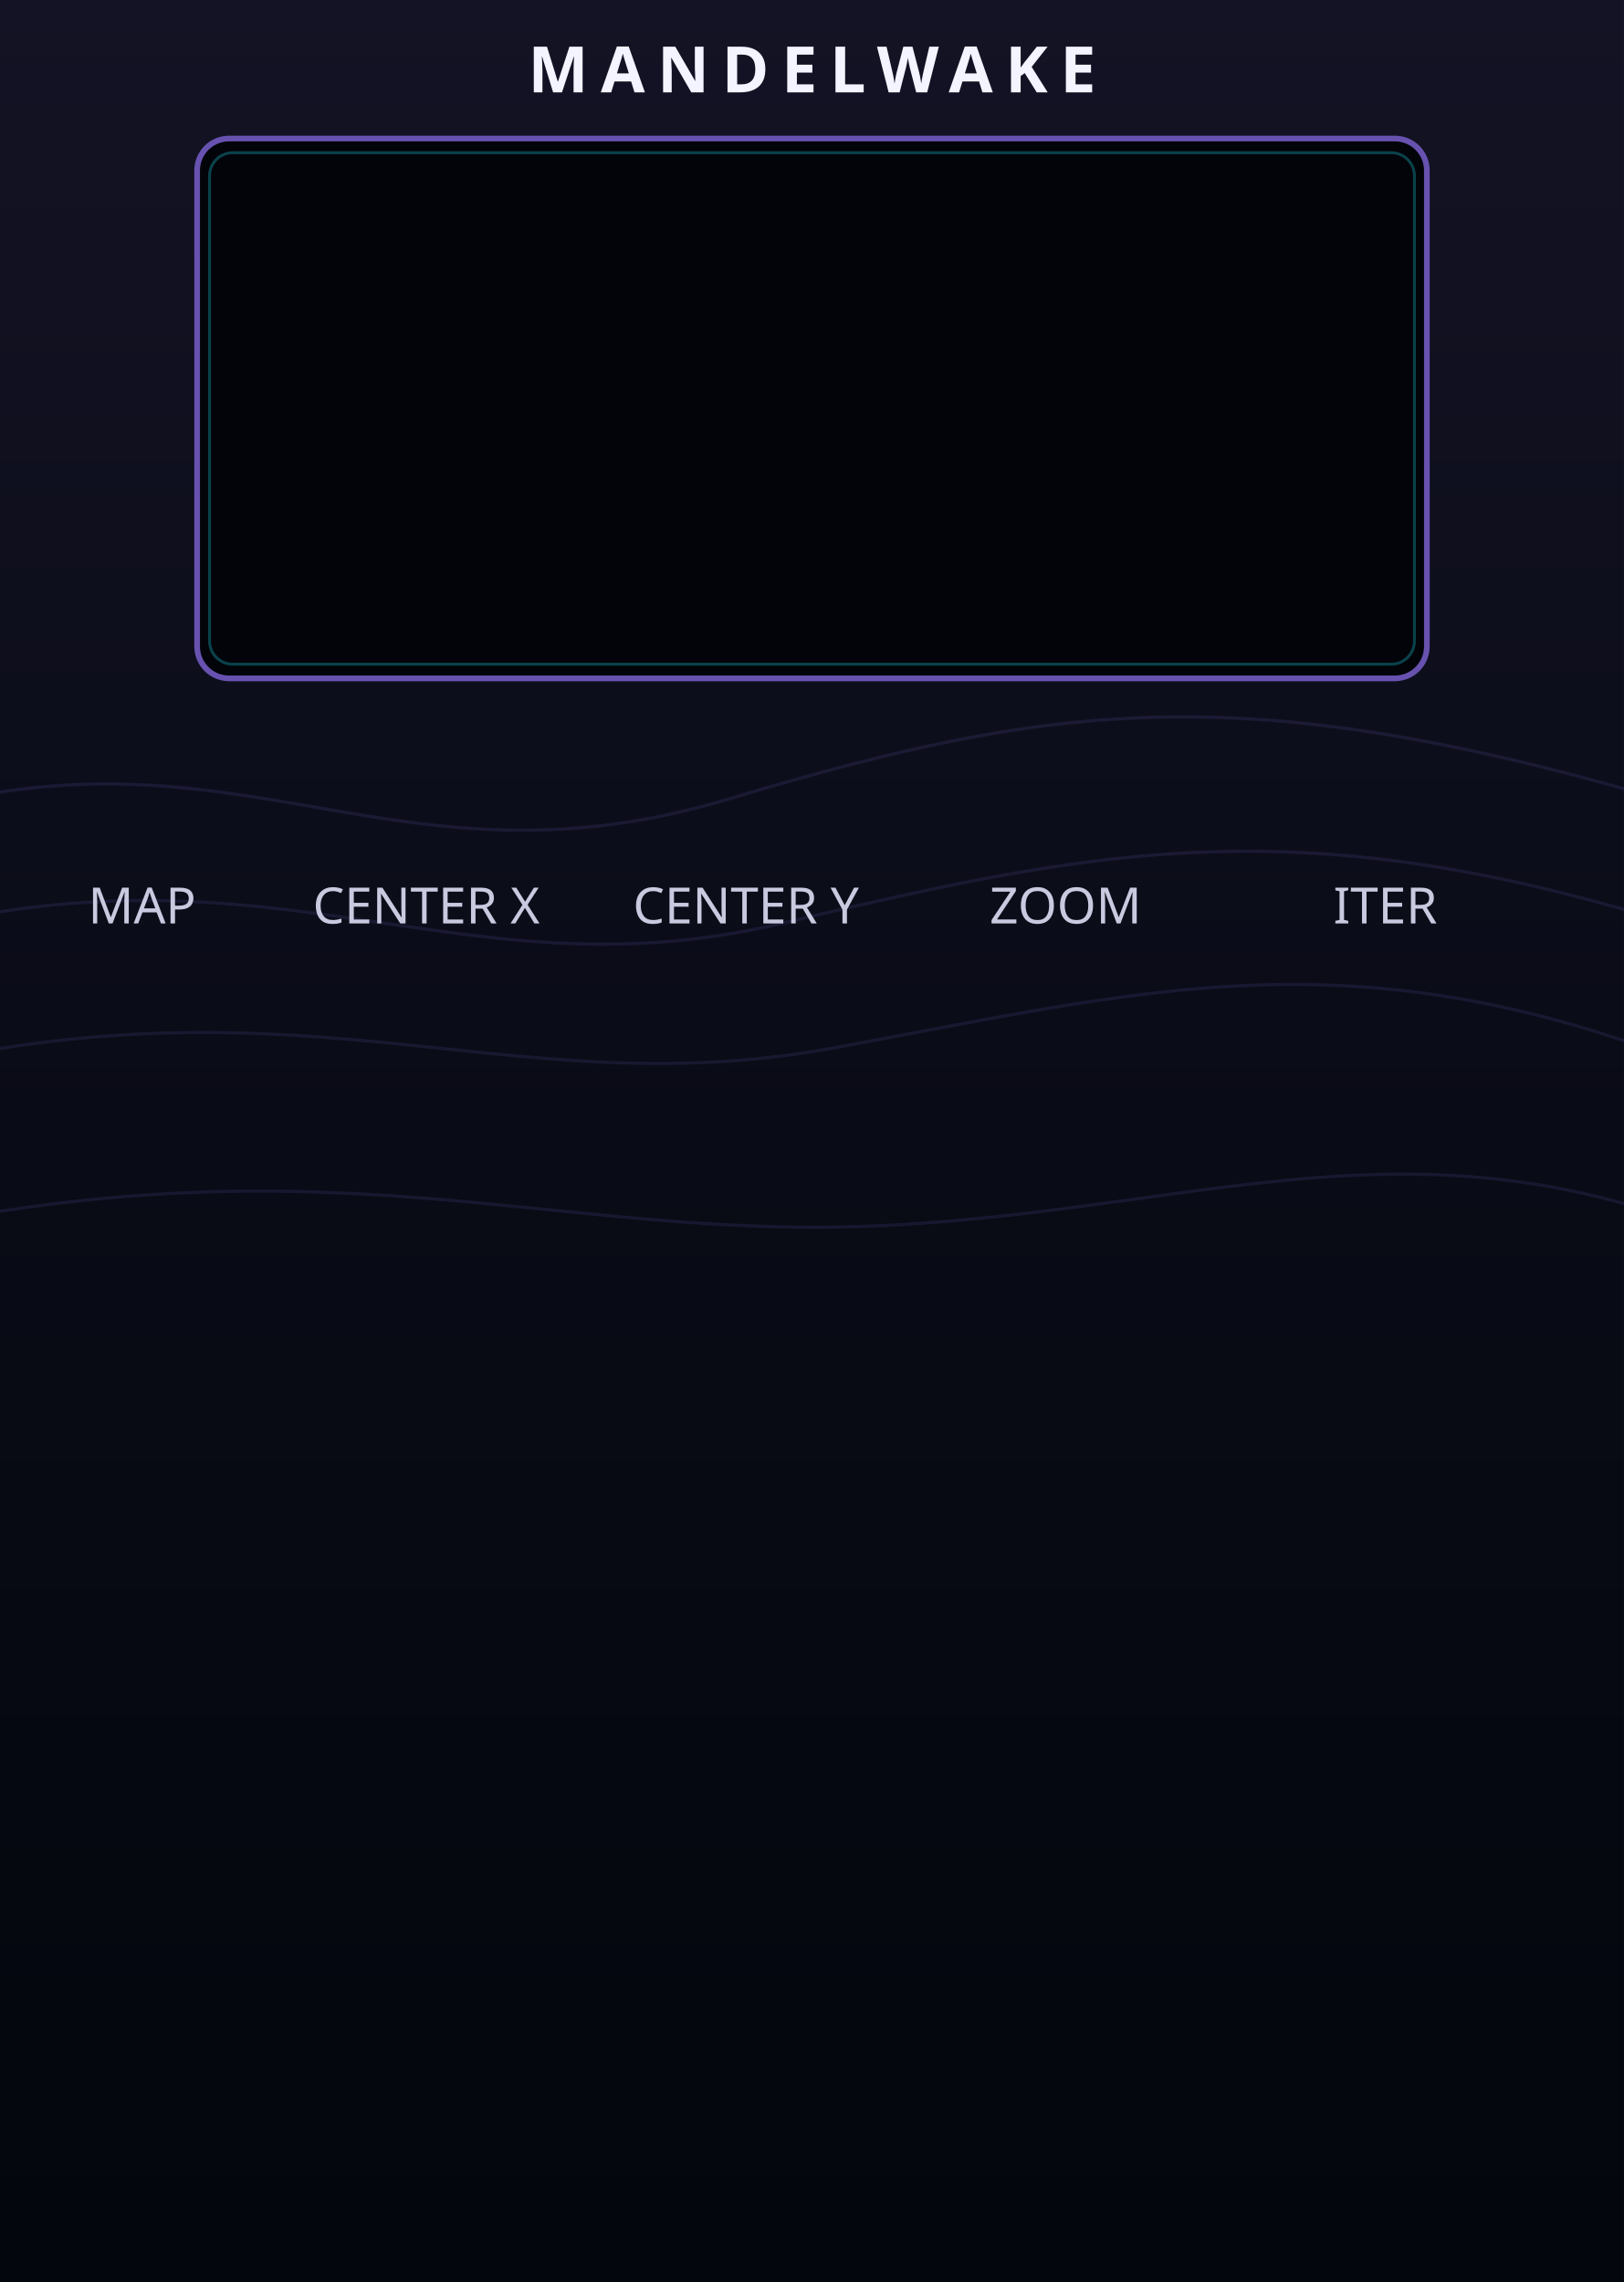
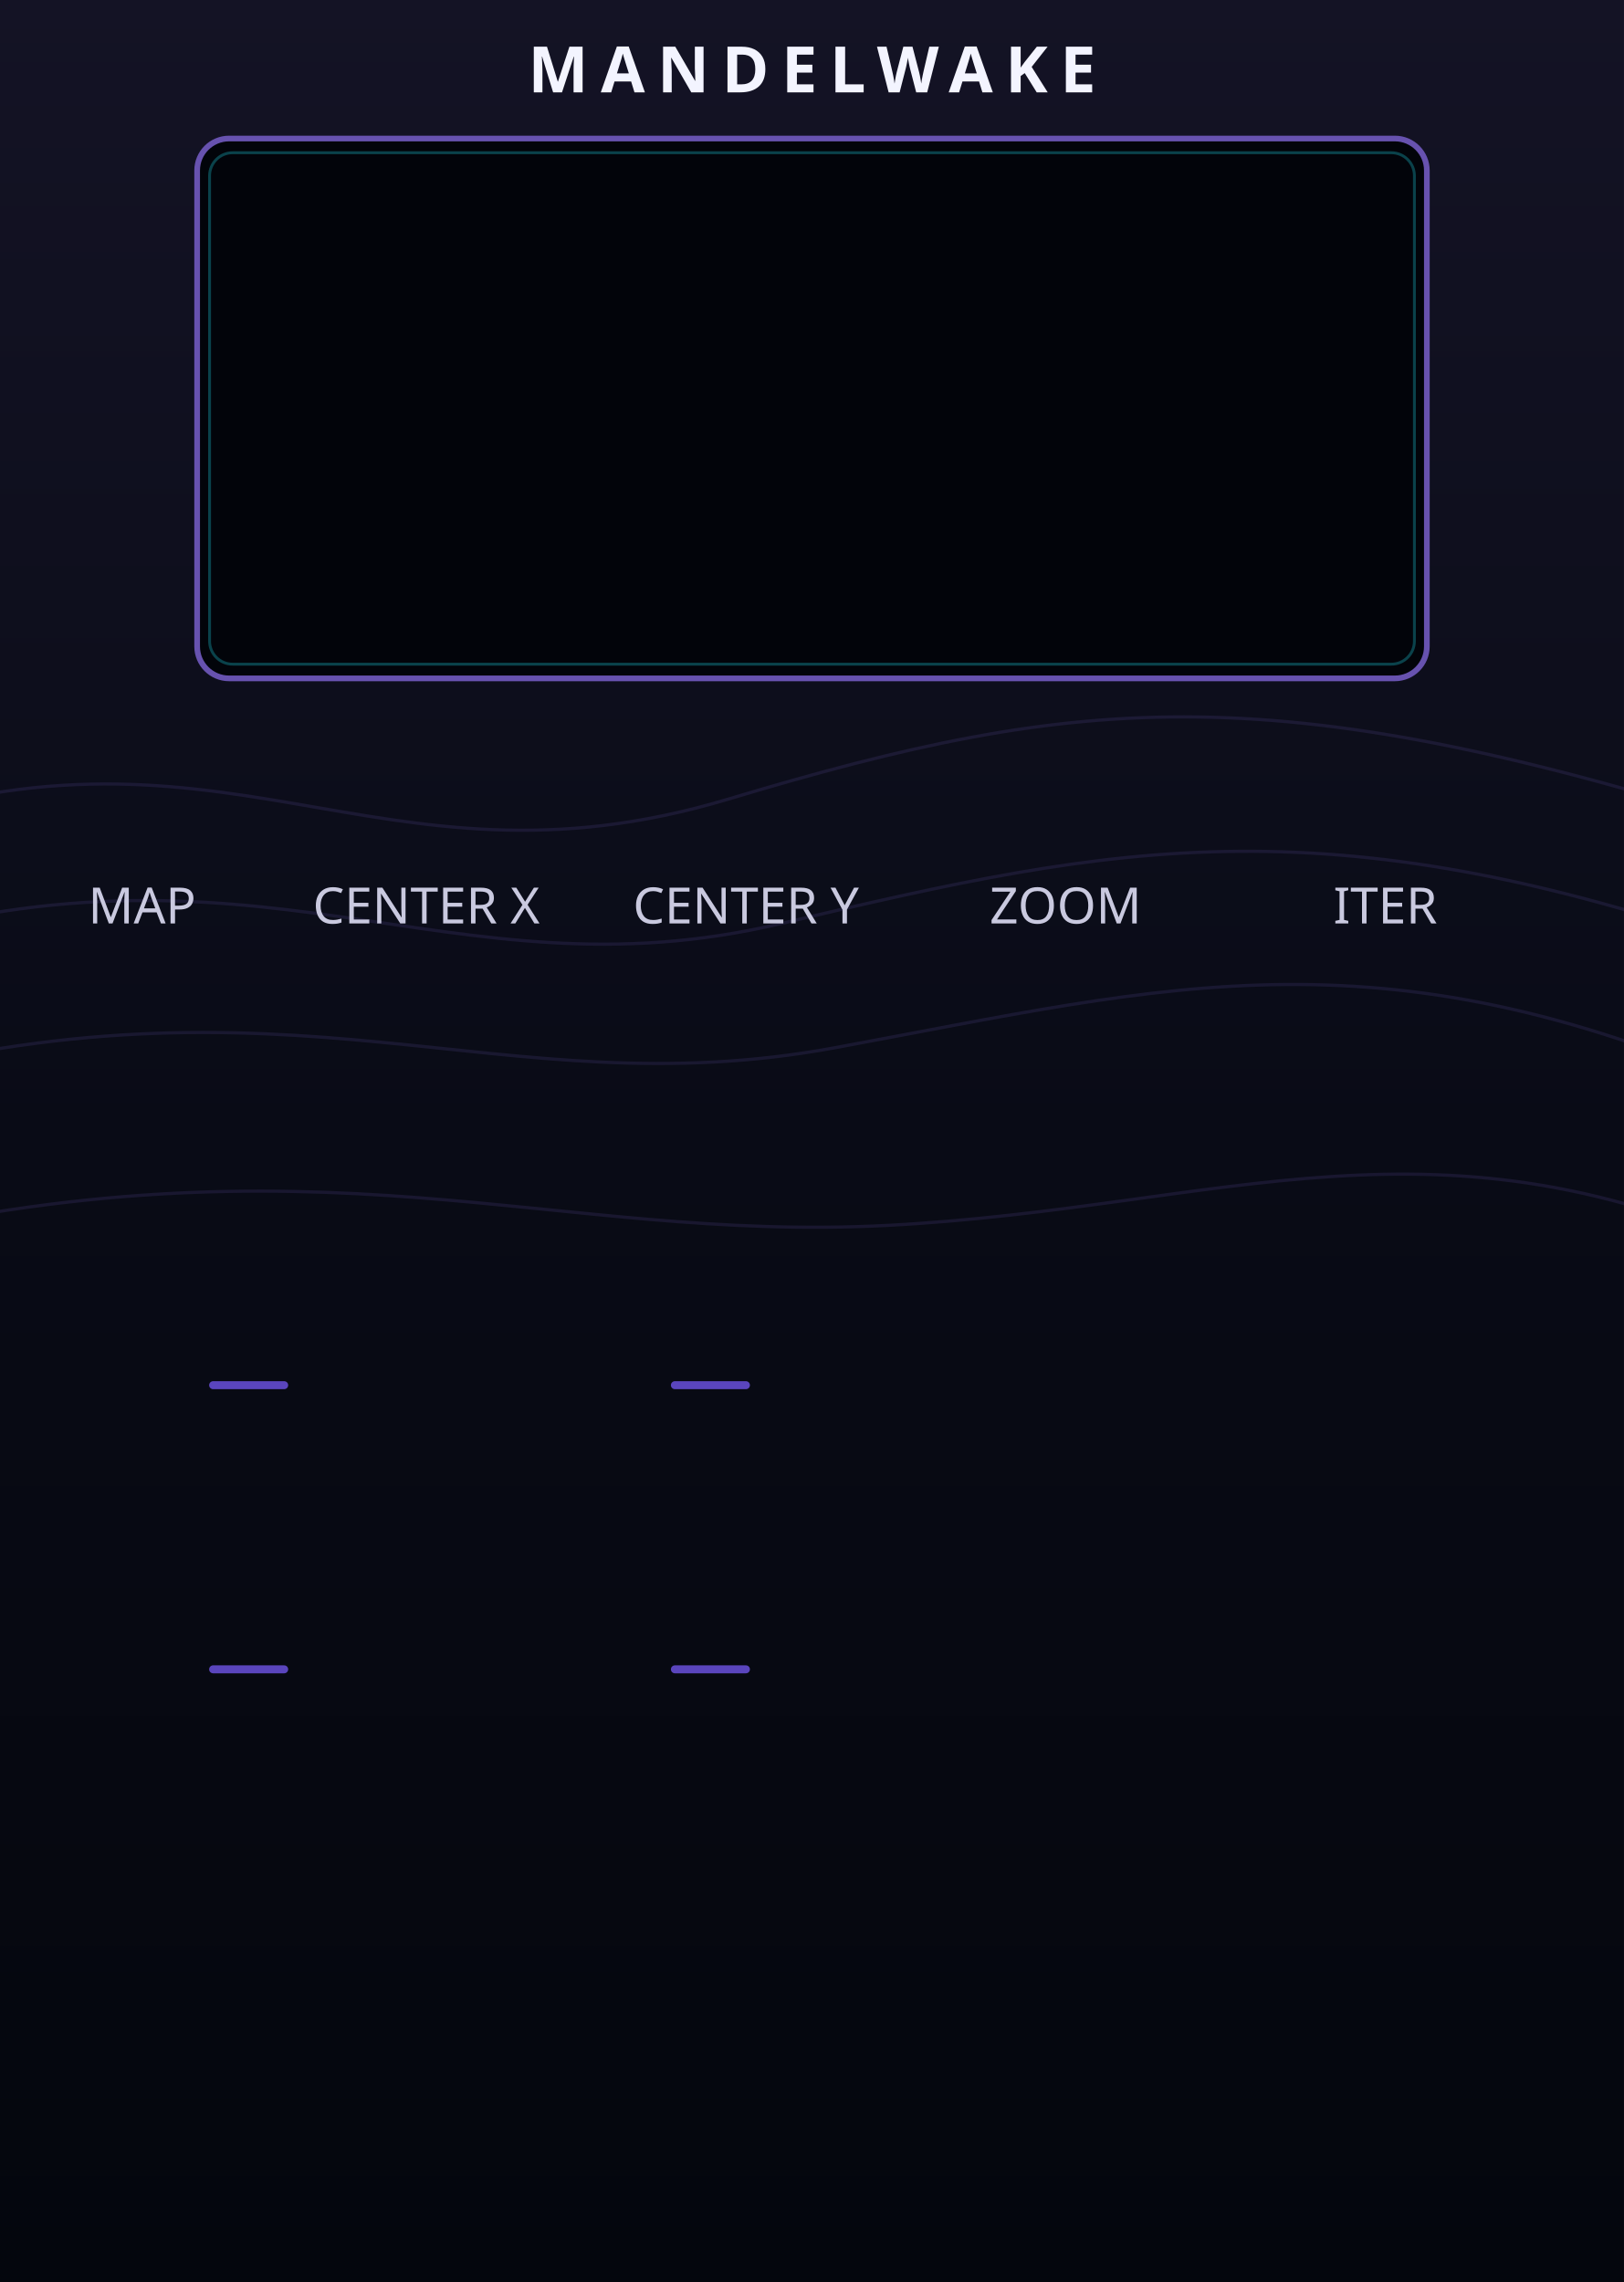
<svg xmlns="http://www.w3.org/2000/svg" width="91.44mm" height="128.5mm" viewBox="0 0 9144 12850">
  <defs>
    <linearGradient id="sourcePanel" x1="0" y1="0" x2="0" y2="1">
      <stop offset="0" stop-color="#141325" />
      <stop offset=".5" stop-color="#090b16" />
      <stop offset="1" stop-color="#04060d" />
    </linearGradient>
  </defs>
  <rect width="9144" height="12850" fill="url(#sourcePanel)" />
  <g fill="none" stroke="#6e5bb5" stroke-opacity=".16" stroke-width="18">
    <path d="M-900 4700 C1250 3900 2100 5100 4100 4500 S7200 3800 10000 4700" />
    <path d="M-900 5350 C1450 4600 2500 5650 4400 5200 S7500 4500 10000 5400" />
    <path d="M-900 6100 C1650 5400 2800 6250 4700 5900 S7800 5200 10000 6200" />
    <path d="M-900 7000 C1800 6350 3100 7000 5000 6900 S8100 6200 10000 7100" />
+   </g>
+   <g id="CV_PAIR_LINKS" fill="none" stroke="#7a5cff" stroke-opacity=".72" stroke-width="45" stroke-linecap="round">
+     <path d="M1200 7800 H1600" />
+     <path d="M3800 7800 H4200" />
+     <path d="M1200 9400 H1600" />
+     <path d="M3800 9400 H4200" />
  </g>
  <rect x="1110" y="780" width="6924" height="3040" rx="180" fill="#02040a" stroke="#6752af" stroke-width="32" />
  <rect x="1180" y="860" width="6784" height="2880" rx="130" fill="none" stroke="#1fc6d5" stroke-opacity=".32" stroke-width="16" />
  <g fill="#f3f4ff" font-family="Rubik" text-anchor="middle">
    <text x="4572" y="520" font-size="360" font-weight="700" letter-spacing="70">MANDELWAKE</text>
    <g font-size="282.222" font-weight="400" fill="#c9c9df">
      <text x="800" y="5200">MAP</text>
      <text x="2400" y="5200">CENTER X</text>
      <text x="4200" y="5200">CENTER Y</text>
      <text x="6000" y="5200">ZOOM</text>
      <text x="7800" y="5200">ITER</text>
    </g>
  </g>
  <g id="components" opacity="0">
    <rect id="MANDELWAKE_DISPLAY" x="1172" y="850" width="6800" height="2900" rx="120" />
    <rect id="BRANDING_WAVE_LEFT_RASTER" x="120" y="170" width="780" height="520" />
    <rect id="BRANDING_WAVE_RIGHT_RASTER" x="8244" y="170" width="780" height="520" />
    <rect id="BRANDING_LEVIATHAN_LOGO_RASTER" x="2936.034" y="11843.102" width="3271.933" height="1224.054" />
    <circle id="MAP_PARAM" cx="800" cy="4500" r="20" />
    <circle id="CENTER_X_PARAM" cx="2400" cy="4500" r="20" />
    <circle id="CENTER_Y_PARAM" cx="4200" cy="4500" r="20" />
    <circle id="ZOOM_PARAM" cx="6000" cy="4500" r="20" />
    <circle id="ITERATIONS_PARAM" cx="7800" cy="4500" r="20" />
    <circle id="MUTATION_PARAM" cx="1700" cy="6150" r="20" />
    <circle id="SMOOTH_PARAM" cx="3600" cy="6150" r="20" />
    <circle id="RATE_PARAM" cx="5500" cy="6150" r="20" />
    <circle id="DENSITY_PARAM" cx="7400" cy="6150" r="20" />
-     <circle id="X_AMOUNT_PARAM" cx="1700" cy="7750" r="20" />
-     <circle id="Y_AMOUNT_PARAM" cx="3600" cy="7750" r="20" />
-     <circle id="ZOOM_AMOUNT_PARAM" cx="5500" cy="7750" r="20" />
-     <circle id="MUTATE_AMOUNT_PARAM" cx="7400" cy="7750" r="20" />
-     <circle id="RESEED_PARAM" cx="3900" cy="9600" r="20" />
-     <circle id="SEED_LOCK_PARAM" cx="5400" cy="9600" r="20" />
-     <circle id="CLOCK_INPUT" cx="800" cy="9600" r="20" />
-     <circle id="RESET_INPUT" cx="2000" cy="9600" r="20" />
-     <circle id="X_INPUT" cx="800" cy="10530" r="20" />
-     <circle id="Y_INPUT" cx="2000" cy="10530" r="20" />
-     <circle id="ZOOM_INPUT" cx="800" cy="11460" r="20" />
-     <circle id="MUTATE_INPUT" cx="2000" cy="11460" r="20" />
-     <circle id="SMOOTH_INPUT" cx="800" cy="12390" r="20" />
-     <circle id="RATE_INPUT" cx="2000" cy="12390" r="20" />
-     <circle id="X_OUTPUT" cx="7140" cy="9600" r="20" />
-     <circle id="Y_OUTPUT" cx="8340" cy="9600" r="20" />
-     <circle id="RADIUS_OUTPUT" cx="7140" cy="10530" r="20" />
-     <circle id="PHASE_OUTPUT" cx="8340" cy="10530" r="20" />
-     <circle id="GATE_OUTPUT" cx="7140" cy="11460" r="20" />
-     <circle id="ESCAPE_OUTPUT" cx="8340" cy="11460" r="20" />
-     <circle id="STEP_OUTPUT" cx="7140" cy="12390" r="20" />
+     <circle id="X_AMOUNT_PARAM" cx="800" cy="7800" r="20" />
+     <circle id="Y_AMOUNT_PARAM" cx="3400" cy="7800" r="20" />
+     <circle id="ZOOM_AMOUNT_PARAM" cx="800" cy="9400" r="20" />
+     <circle id="MUTATE_AMOUNT_PARAM" cx="3400" cy="9400" r="20" />
+     <circle id="RESEED_PARAM" cx="5600" cy="7800" r="20" />
+     <circle id="SEED_LOCK_PARAM" cx="5600" cy="9400" r="20" />
+     <circle id="CLOCK_INPUT" cx="800" cy="11000" r="20" />
+     <circle id="RESET_INPUT" cx="2200" cy="11000" r="20" />
+     <circle id="X_INPUT" cx="2000" cy="7800" r="20" />
+     <circle id="Y_INPUT" cx="4600" cy="7800" r="20" />
+     <circle id="ZOOM_INPUT" cx="2000" cy="9400" r="20" />
+     <circle id="MUTATE_INPUT" cx="4600" cy="9400" r="20" />
+     <circle id="SMOOTH_INPUT" cx="3600" cy="11000" r="20" />
+     <circle id="RATE_INPUT" cx="5000" cy="11000" r="20" />
+     <circle id="X_OUTPUT" cx="6700" cy="7800" r="20" />
+     <circle id="Y_OUTPUT" cx="7700" cy="7800" r="20" />
+     <circle id="RADIUS_OUTPUT" cx="8700" cy="7800" r="20" />
+     <circle id="PHASE_OUTPUT" cx="6700" cy="9400" r="20" />
+     <circle id="GATE_OUTPUT" cx="7700" cy="9400" r="20" />
+     <circle id="ESCAPE_OUTPUT" cx="8700" cy="9400" r="20" />
+     <circle id="STEP_OUTPUT" cx="8700" cy="11000" r="20" />
  </g>
</svg>
